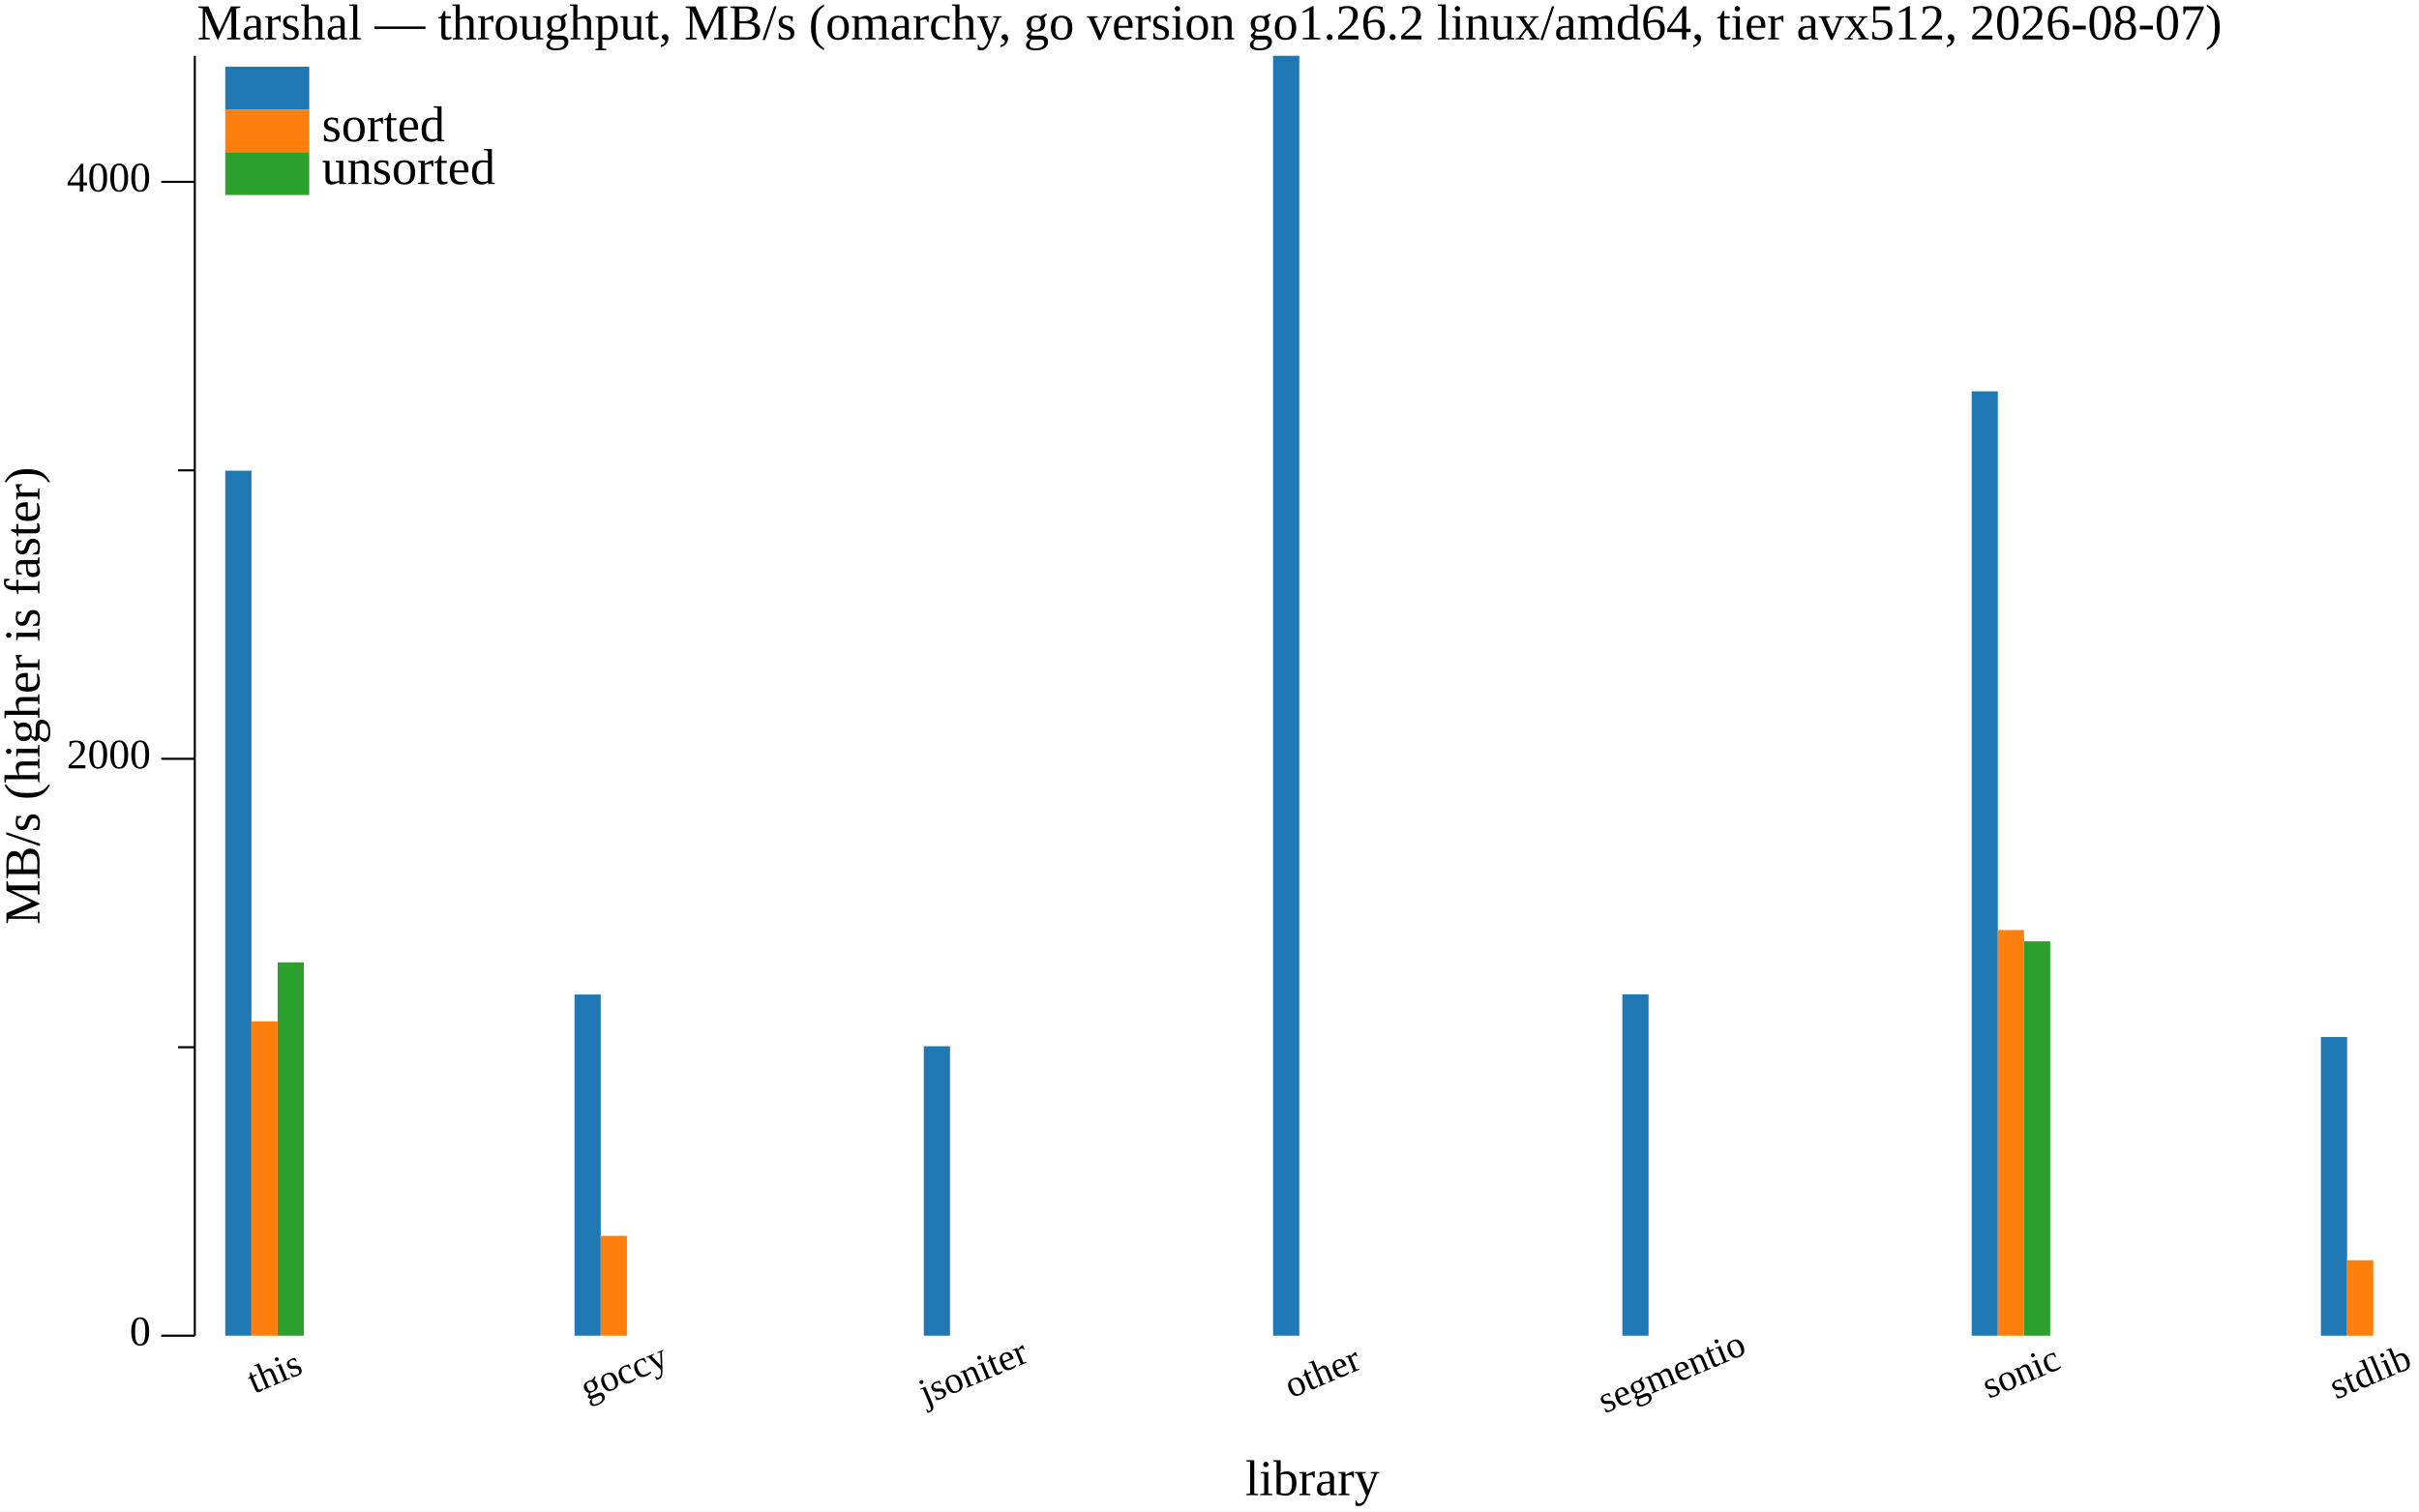
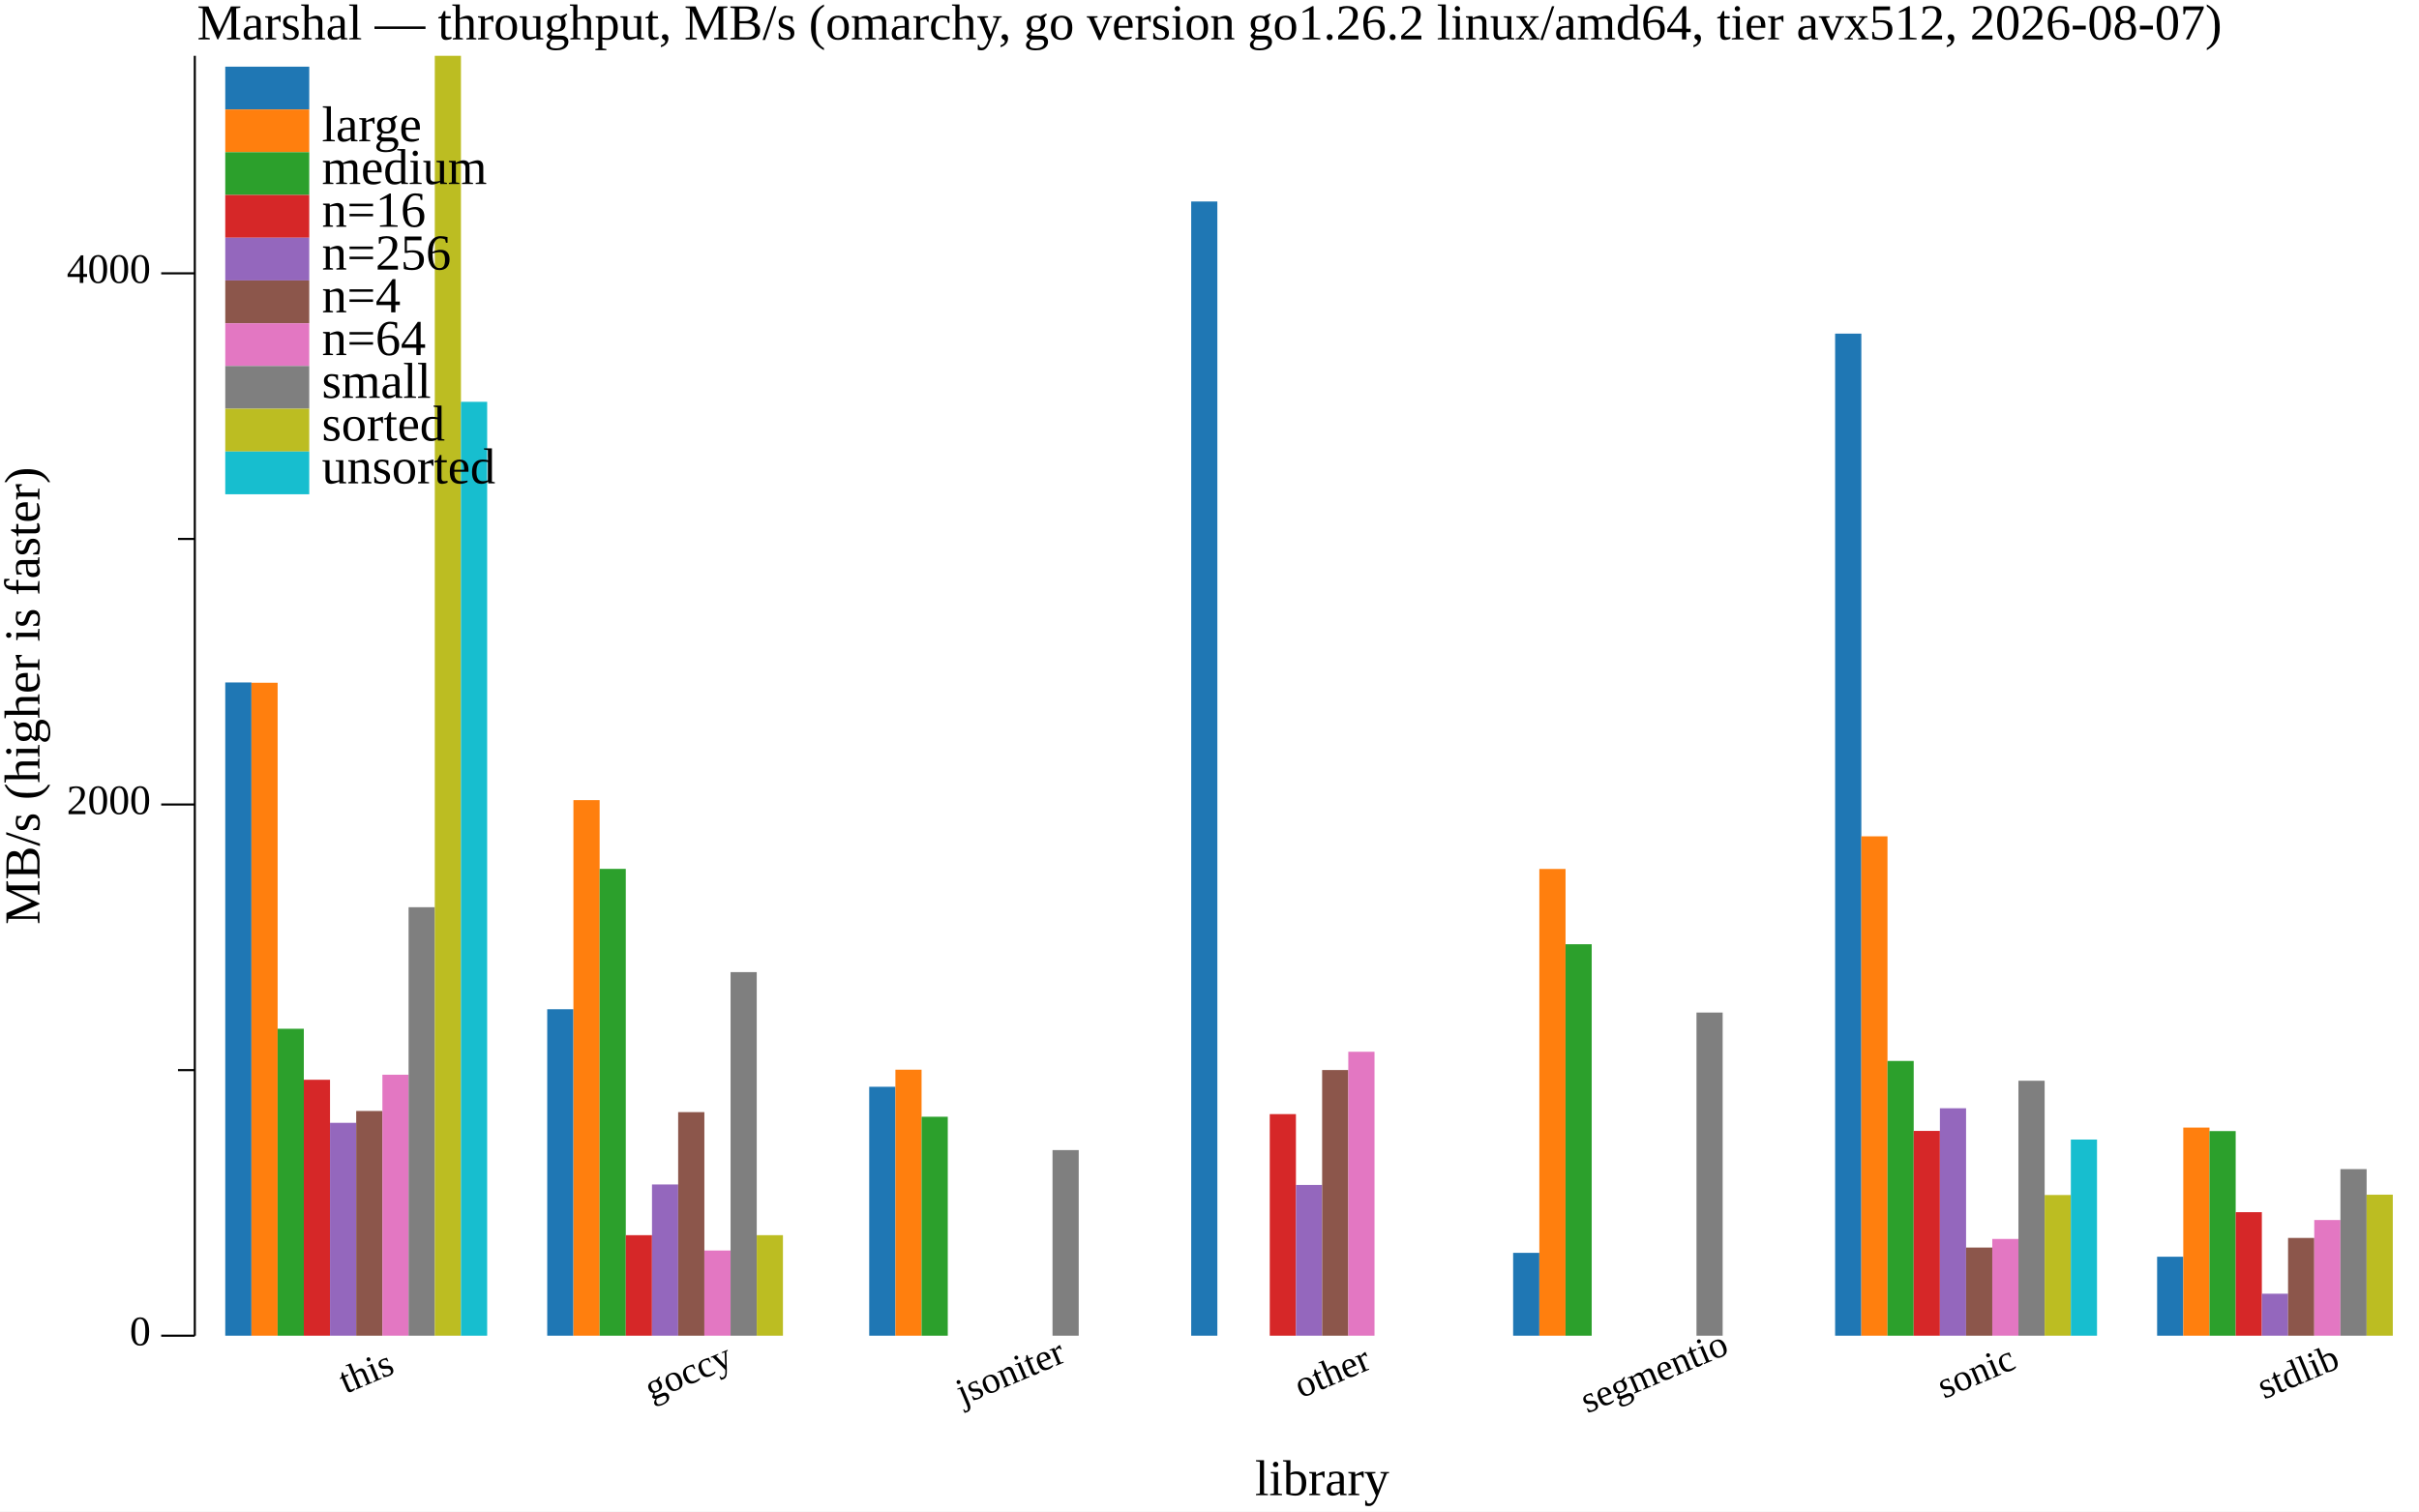
<svg xmlns="http://www.w3.org/2000/svg" width="576pt" height="360pt" viewBox="0 0 576 360">
  <g transform="scale(1, -1) translate(0, -360)">
    <path d="M0,0L576,0L576,360L0,360Z" style="fill:#FFFFFF" />
    <text x="46.922" y="-350.61" transform="scale(1, -1)" style="font-family:Liberation Serif;font-variant:normal;font-weight:normal;font-style:normal;font-size:12px">Marshal — throughput, MB/s (omarchy, go version go1.26.2 linux/amd64, tier avx512, 2026-08-07)</text>
-     <text x="296.5" y="-3.902" transform="scale(1, -1)" style="font-family:Liberation Serif;font-variant:normal;font-weight:normal;font-style:normal;font-size:12px">library</text>
+     <text x="298.83" y="-3.902" transform="scale(1, -1)" style="font-family:Liberation Serif;font-variant:normal;font-weight:normal;font-style:normal;font-size:12px">library</text>
    <g transform="rotate(22.91831)">
-       <text x="66.635" y="-2.24" transform="scale(1, -1)" style="font-family:Liberation Serif;font-variant:normal;font-weight:normal;font-style:normal;font-size:9px">this</text>
+       <text x="86.738" y="6.259" transform="scale(1, -1)" style="font-family:Liberation Serif;font-variant:normal;font-weight:normal;font-style:normal;font-size:9px">this</text>
    </g>
    <g transform="rotate(22.91831)">
-       <text x="138.99" y="30.147" transform="scale(1, -1)" style="font-family:Liberation Serif;font-variant:normal;font-weight:normal;font-style:normal;font-size:9px">goccy</text>
+       <text x="153.11" y="36.115" transform="scale(1, -1)" style="font-family:Liberation Serif;font-variant:normal;font-weight:normal;font-style:normal;font-size:9px">goccy</text>
    </g>
    <g transform="rotate(22.91831)">
-       <text x="212.84" y="62.534" transform="scale(1, -1)" style="font-family:Liberation Serif;font-variant:normal;font-weight:normal;font-style:normal;font-size:9px">jsoniter</text>
+       <text x="220.97" y="65.97" transform="scale(1, -1)" style="font-family:Liberation Serif;font-variant:normal;font-weight:normal;font-style:normal;font-size:9px">jsoniter</text>
    </g>
    <g transform="rotate(22.91831)">
-       <text x="293.7" y="94.921" transform="scale(1, -1)" style="font-family:Liberation Serif;font-variant:normal;font-weight:normal;font-style:normal;font-size:9px">other</text>
+       <text x="295.84" y="95.826" transform="scale(1, -1)" style="font-family:Liberation Serif;font-variant:normal;font-weight:normal;font-style:normal;font-size:9px">other</text>
    </g>
    <g transform="rotate(22.91831)">
-       <text x="361.05" y="127.31" transform="scale(1, -1)" style="font-family:Liberation Serif;font-variant:normal;font-weight:normal;font-style:normal;font-size:9px">segmentio</text>
+       <text x="357.2" y="125.68" transform="scale(1, -1)" style="font-family:Liberation Serif;font-variant:normal;font-weight:normal;font-style:normal;font-size:9px">segmentio</text>
    </g>
    <g transform="rotate(22.91831)">
-       <text x="446.65" y="159.7" transform="scale(1, -1)" style="font-family:Liberation Serif;font-variant:normal;font-weight:normal;font-style:normal;font-size:9px">sonic</text>
+       <text x="436.82" y="155.54" transform="scale(1, -1)" style="font-family:Liberation Serif;font-variant:normal;font-weight:normal;font-style:normal;font-size:9px">sonic</text>
    </g>
    <g transform="rotate(22.91831)">
-       <text x="522.75" y="192.08" transform="scale(1, -1)" style="font-family:Liberation Serif;font-variant:normal;font-weight:normal;font-style:normal;font-size:9px">stdlib</text>
+       <text x="506.93" y="185.39" transform="scale(1, -1)" style="font-family:Liberation Serif;font-variant:normal;font-weight:normal;font-style:normal;font-size:9px">stdlib</text>
    </g>
    <g transform="rotate(90)">
      <text x="139.8" y="9.387" transform="scale(1, -1)" style="font-family:Liberation Serif;font-variant:normal;font-weight:normal;font-style:normal;font-size:12px">MB/s (higher is faster)</text>
    </g>
    <text x="30.885" y="-39.59" transform="scale(1, -1)" style="font-family:Liberation Serif;font-variant:normal;font-weight:normal;font-style:normal;font-size:10px">0</text>
-     <text x="15.885" y="-177" transform="scale(1, -1)" style="font-family:Liberation Serif;font-variant:normal;font-weight:normal;font-style:normal;font-size:10px">2000</text>
-     <text x="15.885" y="-314.4" transform="scale(1, -1)" style="font-family:Liberation Serif;font-variant:normal;font-weight:normal;font-style:normal;font-size:10px">4000</text>
+     <text x="15.885" y="-166.1" transform="scale(1, -1)" style="font-family:Liberation Serif;font-variant:normal;font-weight:normal;font-style:normal;font-size:10px">2000</text>
+     <text x="15.885" y="-292.61" transform="scale(1, -1)" style="font-family:Liberation Serif;font-variant:normal;font-weight:normal;font-style:normal;font-size:10px">4000</text>
    <path d="M38.385,41.875L46.385,41.875" style="fill:none;stroke:#000000;stroke-width:0.5" />
-     <path d="M38.385,179.28L46.385,179.28" style="fill:none;stroke:#000000;stroke-width:0.5" />
-     <path d="M38.385,316.69L46.385,316.69" style="fill:none;stroke:#000000;stroke-width:0.5" />
-     <path d="M42.385,110.58L46.385,110.58" style="fill:none;stroke:#000000;stroke-width:0.5" />
-     <path d="M42.385,247.98L46.385,247.98" style="fill:none;stroke:#000000;stroke-width:0.5" />
+     <path d="M38.385,168.39L46.385,168.39" style="fill:none;stroke:#000000;stroke-width:0.5" />
+     <path d="M38.385,294.9L46.385,294.9" style="fill:none;stroke:#000000;stroke-width:0.5" />
+     <path d="M42.385,105.13L46.385,105.13" style="fill:none;stroke:#000000;stroke-width:0.5" />
+     <path d="M42.385,231.64L46.385,231.64" style="fill:none;stroke:#000000;stroke-width:0.5" />
    <path d="M46.385,41.875L46.385,346.71" style="fill:none;stroke:#000000;stroke-width:0.5" />
-     <path d="M53.636,41.875L53.636,247.9L59.873,247.9L59.873,41.875Z" style="fill:#1F77B4" />
-     <path d="M136.8,41.875L136.8,123.13L143.04,123.13L143.04,41.875Z" style="fill:#1F77B4" />
-     <path d="M219.97,41.875L219.97,110.81L226.21,110.81L226.21,41.875Z" style="fill:#1F77B4" />
-     <path d="M303.14,41.875L303.14,346.71L309.38,346.71L309.38,41.875Z" style="fill:#1F77B4" />
-     <path d="M386.31,41.875L386.31,123.18L392.55,123.18L392.55,41.875Z" style="fill:#1F77B4" />
-     <path d="M469.48,41.875L469.48,266.8L475.71,266.8L475.71,41.875Z" style="fill:#1F77B4" />
-     <path d="M552.65,41.875L552.65,113.02L558.88,113.02L558.88,41.875Z" style="fill:#1F77B4" />
-     <path d="M59.873,41.875L59.873,116.75L66.109,116.75L66.109,41.875Z" style="fill:#FF7F0E" />
-     <path d="M143.04,41.875L143.04,65.657L149.28,65.657L149.28,41.875Z" style="fill:#FF7F0E" />
-     <path d="M226.21,41.875L226.21,41.875L232.45,41.875L232.45,41.875Z" style="fill:#FF7F0E" />
-     <path d="M309.38,41.875L309.38,41.875L315.61,41.875L315.61,41.875Z" style="fill:#FF7F0E" />
-     <path d="M392.55,41.875L392.55,41.875L398.78,41.875L398.78,41.875Z" style="fill:#FF7F0E" />
-     <path d="M475.71,41.875L475.71,138.49L481.95,138.49L481.95,41.875Z" style="fill:#FF7F0E" />
-     <path d="M558.88,41.875L558.88,59.852L565.12,59.852L565.12,41.875Z" style="fill:#FF7F0E" />
-     <path d="M66.109,41.875L66.109,130.8L72.345,130.8L72.345,41.875Z" style="fill:#2CA02C" />
-     <path d="M149.28,41.875L149.28,41.875L155.51,41.875L155.51,41.875Z" style="fill:#2CA02C" />
-     <path d="M232.45,41.875L232.45,41.875L238.68,41.875L238.68,41.875Z" style="fill:#2CA02C" />
-     <path d="M315.61,41.875L315.61,41.875L321.85,41.875L321.85,41.875Z" style="fill:#2CA02C" />
-     <path d="M398.78,41.875L398.78,41.875L405.02,41.875L405.02,41.875Z" style="fill:#2CA02C" />
-     <path d="M481.95,41.875L481.95,135.8L488.19,135.8L488.19,41.875Z" style="fill:#2CA02C" />
-     <path d="M565.12,41.875L565.12,41.875L571.35,41.875L571.35,41.875Z" style="fill:#2CA02C" />
+     <path d="M53.636,41.875L53.636,197.46L59.873,197.46L59.873,41.875Z" style="fill:#1F77B4" />
+     <path d="M130.3,41.875L130.3,119.63L136.54,119.63L136.54,41.875Z" style="fill:#1F77B4" />
+     <path d="M206.97,41.875L206.97,101.16L213.21,101.16L213.21,41.875Z" style="fill:#1F77B4" />
+     <path d="M283.64,41.875L283.64,312.01L289.87,312.01L289.87,41.875Z" style="fill:#1F77B4" />
+     <path d="M360.3,41.875L360.3,61.608L366.54,61.608L366.54,41.875Z" style="fill:#1F77B4" />
+     <path d="M436.97,41.875L436.97,280.54L443.21,280.54L443.21,41.875Z" style="fill:#1F77B4" />
+     <path d="M513.64,41.875L513.64,60.683L519.87,60.683L519.87,41.875Z" style="fill:#1F77B4" />
+     <path d="M59.873,41.875L59.873,197.39L66.109,197.39L66.109,41.875Z" style="fill:#FF7F0E" />
+     <path d="M136.54,41.875L136.54,169.43L142.78,169.43L142.78,41.875Z" style="fill:#FF7F0E" />
+     <path d="M213.21,41.875L213.21,105.23L219.44,105.23L219.44,41.875Z" style="fill:#FF7F0E" />
+     <path d="M289.87,41.875L289.87,41.875L296.11,41.875L296.11,41.875Z" style="fill:#FF7F0E" />
+     <path d="M366.54,41.875L366.54,153.04L372.78,153.04L372.78,41.875Z" style="fill:#FF7F0E" />
+     <path d="M443.21,41.875L443.21,160.81L449.44,160.81L449.44,41.875Z" style="fill:#FF7F0E" />
+     <path d="M519.87,41.875L519.87,91.446L526.11,91.446L526.11,41.875Z" style="fill:#FF7F0E" />
+     <path d="M66.109,41.875L66.109,114.98L72.345,114.98L72.345,41.875Z" style="fill:#2CA02C" />
+     <path d="M142.78,41.875L142.78,153.06L149.01,153.06L149.01,41.875Z" style="fill:#2CA02C" />
+     <path d="M219.44,41.875L219.44,94.023L225.68,94.023L225.68,41.875Z" style="fill:#2CA02C" />
+     <path d="M296.11,41.875L296.11,41.875L302.35,41.875L302.35,41.875Z" style="fill:#2CA02C" />
+     <path d="M372.78,41.875L372.78,135.11L379.01,135.11L379.01,41.875Z" style="fill:#2CA02C" />
+     <path d="M449.44,41.875L449.44,107.31L455.68,107.31L455.68,41.875Z" style="fill:#2CA02C" />
+     <path d="M526.11,41.875L526.11,90.608L532.35,90.608L532.35,41.875Z" style="fill:#2CA02C" />
+     <path d="M72.345,41.875L72.345,102.83L78.581,102.83L78.581,41.875Z" style="fill:#D62728" />
+     <path d="M149.01,41.875L149.01,65.816L155.25,65.816L155.25,41.875Z" style="fill:#D62728" />
+     <path d="M225.68,41.875L225.68,41.875L231.92,41.875L231.92,41.875Z" style="fill:#D62728" />
+     <path d="M302.35,41.875L302.35,94.65L308.58,94.65L308.58,41.875Z" style="fill:#D62728" />
+     <path d="M379.01,41.875L379.01,41.875L385.25,41.875L385.25,41.875Z" style="fill:#D62728" />
+     <path d="M455.68,41.875L455.68,90.652L461.92,90.652L461.92,41.875Z" style="fill:#D62728" />
+     <path d="M532.35,41.875L532.35,71.294L538.58,71.294L538.58,41.875Z" style="fill:#D62728" />
+     <path d="M78.581,41.875L78.581,92.575L84.818,92.575L84.818,41.875Z" style="fill:#9467BD" />
+     <path d="M155.25,41.875L155.25,77.891L161.48,77.891L161.48,41.875Z" style="fill:#9467BD" />
+     <path d="M231.92,41.875L231.92,41.875L238.15,41.875L238.15,41.875Z" style="fill:#9467BD" />
+     <path d="M308.58,41.875L308.58,77.776L314.82,77.776L314.82,41.875Z" style="fill:#9467BD" />
+     <path d="M385.25,41.875L385.25,41.875L391.49,41.875L391.49,41.875Z" style="fill:#9467BD" />
+     <path d="M461.92,41.875L461.92,96.046L468.15,96.046L468.15,41.875Z" style="fill:#9467BD" />
+     <path d="M538.58,41.875L538.58,51.872L544.82,51.872L544.82,41.875Z" style="fill:#9467BD" />
+     <path d="M84.818,41.875L84.818,95.396L91.054,95.396L91.054,41.875Z" style="fill:#8C564B" />
+     <path d="M161.48,41.875L161.48,95.124L167.72,95.124L167.72,41.875Z" style="fill:#8C564B" />
+     <path d="M238.15,41.875L238.15,41.875L244.39,41.875L244.39,41.875Z" style="fill:#8C564B" />
+     <path d="M314.82,41.875L314.82,105.15L321.05,105.15L321.05,41.875Z" style="fill:#8C564B" />
+     <path d="M391.49,41.875L391.49,41.875L397.72,41.875L397.72,41.875Z" style="fill:#8C564B" />
+     <path d="M468.15,41.875L468.15,62.871L474.39,62.871L474.39,41.875Z" style="fill:#8C564B" />
+     <path d="M544.82,41.875L544.82,65.159L551.06,65.159L551.06,41.875Z" style="fill:#8C564B" />
+     <path d="M91.054,41.875L91.054,104.03L97.29,104.03L97.29,41.875Z" style="fill:#E377C2" />
+     <path d="M167.72,41.875L167.72,62.163L173.96,62.163L173.96,41.875Z" style="fill:#E377C2" />
+     <path d="M244.39,41.875L244.39,41.875L250.62,41.875L250.62,41.875Z" style="fill:#E377C2" />
+     <path d="M321.05,41.875L321.05,109.5L327.29,109.5L327.29,41.875Z" style="fill:#E377C2" />
+     <path d="M397.72,41.875L397.72,41.875L403.96,41.875L403.96,41.875Z" style="fill:#E377C2" />
+     <path d="M474.39,41.875L474.39,64.919L480.62,64.919L480.62,41.875Z" style="fill:#E377C2" />
+     <path d="M551.06,41.875L551.06,69.425L557.29,69.425L557.29,41.875Z" style="fill:#E377C2" />
+     <path d="M97.29,41.875L97.29,143.93L103.53,143.93L103.53,41.875Z" style="fill:#7F7F7F" />
+     <path d="M173.96,41.875L173.96,128.47L180.19,128.47L180.19,41.875Z" style="fill:#7F7F7F" />
+     <path d="M250.62,41.875L250.62,86.082L256.86,86.082L256.86,41.875Z" style="fill:#7F7F7F" />
+     <path d="M327.29,41.875L327.29,41.875L333.53,41.875L333.53,41.875Z" style="fill:#7F7F7F" />
+     <path d="M403.96,41.875L403.96,118.84L410.19,118.84L410.19,41.875Z" style="fill:#7F7F7F" />
+     <path d="M480.62,41.875L480.62,102.6L486.86,102.6L486.86,41.875Z" style="fill:#7F7F7F" />
+     <path d="M557.29,41.875L557.29,81.552L563.53,81.552L563.53,41.875Z" style="fill:#7F7F7F" />
+     <path d="M103.53,41.875L103.53,346.71L109.76,346.71L109.76,41.875Z" style="fill:#BCBD22" />
+     <path d="M180.19,41.875L180.19,65.816L186.43,65.816L186.43,41.875Z" style="fill:#BCBD22" />
+     <path d="M256.86,41.875L256.86,41.875L263.1,41.875L263.1,41.875Z" style="fill:#BCBD22" />
+     <path d="M333.53,41.875L333.53,41.875L339.76,41.875L339.76,41.875Z" style="fill:#BCBD22" />
+     <path d="M410.19,41.875L410.19,41.875L416.43,41.875L416.43,41.875Z" style="fill:#BCBD22" />
+     <path d="M486.86,41.875L486.86,75.378L493.1,75.378L493.1,41.875Z" style="fill:#BCBD22" />
+     <path d="M563.53,41.875L563.53,75.465L569.76,75.465L569.76,41.875Z" style="fill:#BCBD22" />
+     <path d="M109.76,41.875L109.76,264.3L116,264.3L116,41.875Z" style="fill:#17BECF" />
+     <path d="M186.43,41.875L186.43,41.875L192.67,41.875L192.67,41.875Z" style="fill:#17BECF" />
+     <path d="M263.1,41.875L263.1,41.875L269.33,41.875L269.33,41.875Z" style="fill:#17BECF" />
+     <path d="M339.76,41.875L339.76,41.875L346,41.875L346,41.875Z" style="fill:#17BECF" />
+     <path d="M416.43,41.875L416.43,41.875L422.67,41.875L422.67,41.875Z" style="fill:#17BECF" />
+     <path d="M493.1,41.875L493.1,88.591L499.33,88.591L499.33,41.875Z" style="fill:#17BECF" />
+     <path d="M569.76,41.875L569.76,41.875L576,41.875L576,41.875Z" style="fill:#17BECF" />
    <path d="M53.636,333.93L53.636,344.12L73.636,344.12L73.636,333.93Z" style="fill:#1F77B4" />
    <path d="M53.636,323.75L53.636,333.93L73.636,333.93L73.636,323.75Z" style="fill:#FF7F0E" />
-     <text x="76.636" y="-326.35" transform="scale(1, -1)" style="font-family:Liberation Serif;font-variant:normal;font-weight:normal;font-style:normal;font-size:12px">sorted</text>
+     <text x="76.636" y="-326.35" transform="scale(1, -1)" style="font-family:Liberation Serif;font-variant:normal;font-weight:normal;font-style:normal;font-size:12px">large</text>
    <path d="M53.636,313.56L53.636,323.75L73.636,323.75L73.636,313.56Z" style="fill:#2CA02C" />
-     <text x="76.636" y="-316.17" transform="scale(1, -1)" style="font-family:Liberation Serif;font-variant:normal;font-weight:normal;font-style:normal;font-size:12px">unsorted</text>
+     <text x="76.636" y="-316.17" transform="scale(1, -1)" style="font-family:Liberation Serif;font-variant:normal;font-weight:normal;font-style:normal;font-size:12px">medium</text>
+     <path d="M53.636,303.38L53.636,313.56L73.636,313.56L73.636,303.38Z" style="fill:#D62728" />
+     <text x="76.636" y="-305.99" transform="scale(1, -1)" style="font-family:Liberation Serif;font-variant:normal;font-weight:normal;font-style:normal;font-size:12px">n=16</text>
+     <path d="M53.636,293.2L53.636,303.38L73.636,303.38L73.636,293.2Z" style="fill:#9467BD" />
+     <text x="76.636" y="-295.8" transform="scale(1, -1)" style="font-family:Liberation Serif;font-variant:normal;font-weight:normal;font-style:normal;font-size:12px">n=256</text>
+     <path d="M53.636,283.01L53.636,293.2L73.636,293.2L73.636,283.01Z" style="fill:#8C564B" />
+     <text x="76.636" y="-285.62" transform="scale(1, -1)" style="font-family:Liberation Serif;font-variant:normal;font-weight:normal;font-style:normal;font-size:12px">n=4</text>
+     <path d="M53.636,272.83L53.636,283.01L73.636,283.01L73.636,272.83Z" style="fill:#E377C2" />
+     <text x="76.636" y="-275.43" transform="scale(1, -1)" style="font-family:Liberation Serif;font-variant:normal;font-weight:normal;font-style:normal;font-size:12px">n=64</text>
+     <path d="M53.636,262.65L53.636,272.83L73.636,272.83L73.636,262.65Z" style="fill:#7F7F7F" />
+     <text x="76.636" y="-265.25" transform="scale(1, -1)" style="font-family:Liberation Serif;font-variant:normal;font-weight:normal;font-style:normal;font-size:12px">small</text>
+     <path d="M53.636,252.46L53.636,262.65L73.636,262.65L73.636,252.46Z" style="fill:#BCBD22" />
+     <text x="76.636" y="-255.07" transform="scale(1, -1)" style="font-family:Liberation Serif;font-variant:normal;font-weight:normal;font-style:normal;font-size:12px">sorted</text>
+     <path d="M53.636,242.28L53.636,252.46L73.636,252.46L73.636,242.28Z" style="fill:#17BECF" />
+     <text x="76.636" y="-244.88" transform="scale(1, -1)" style="font-family:Liberation Serif;font-variant:normal;font-weight:normal;font-style:normal;font-size:12px">unsorted</text>
  </g>
</svg>
